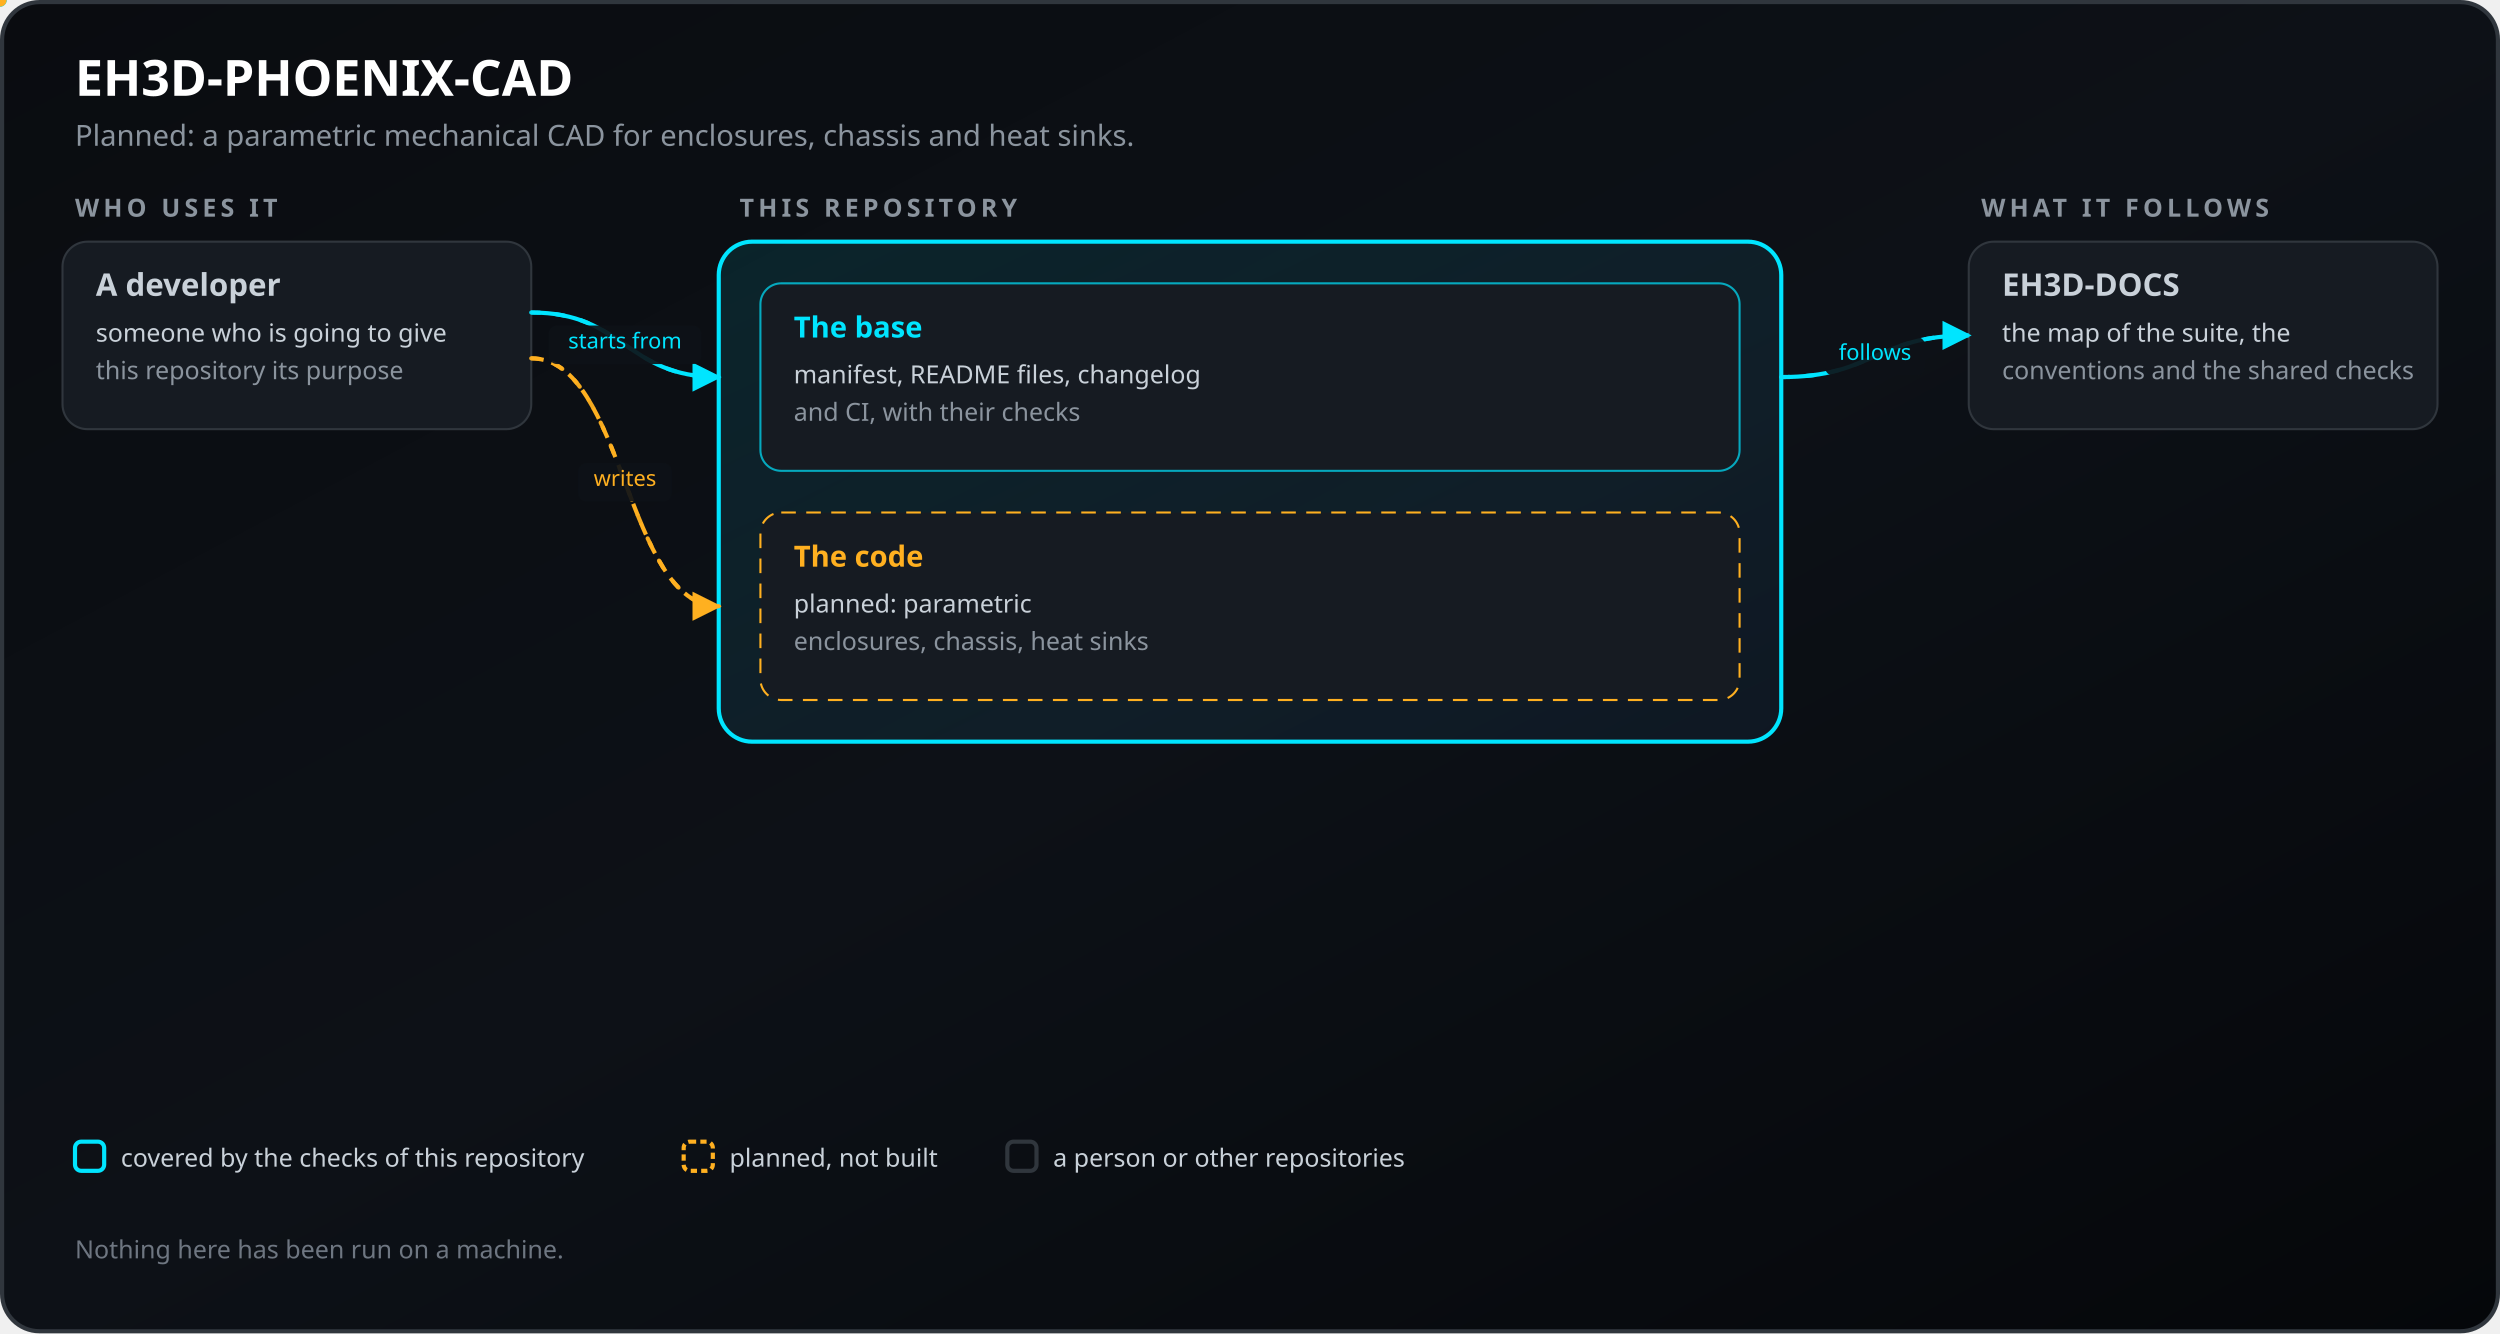
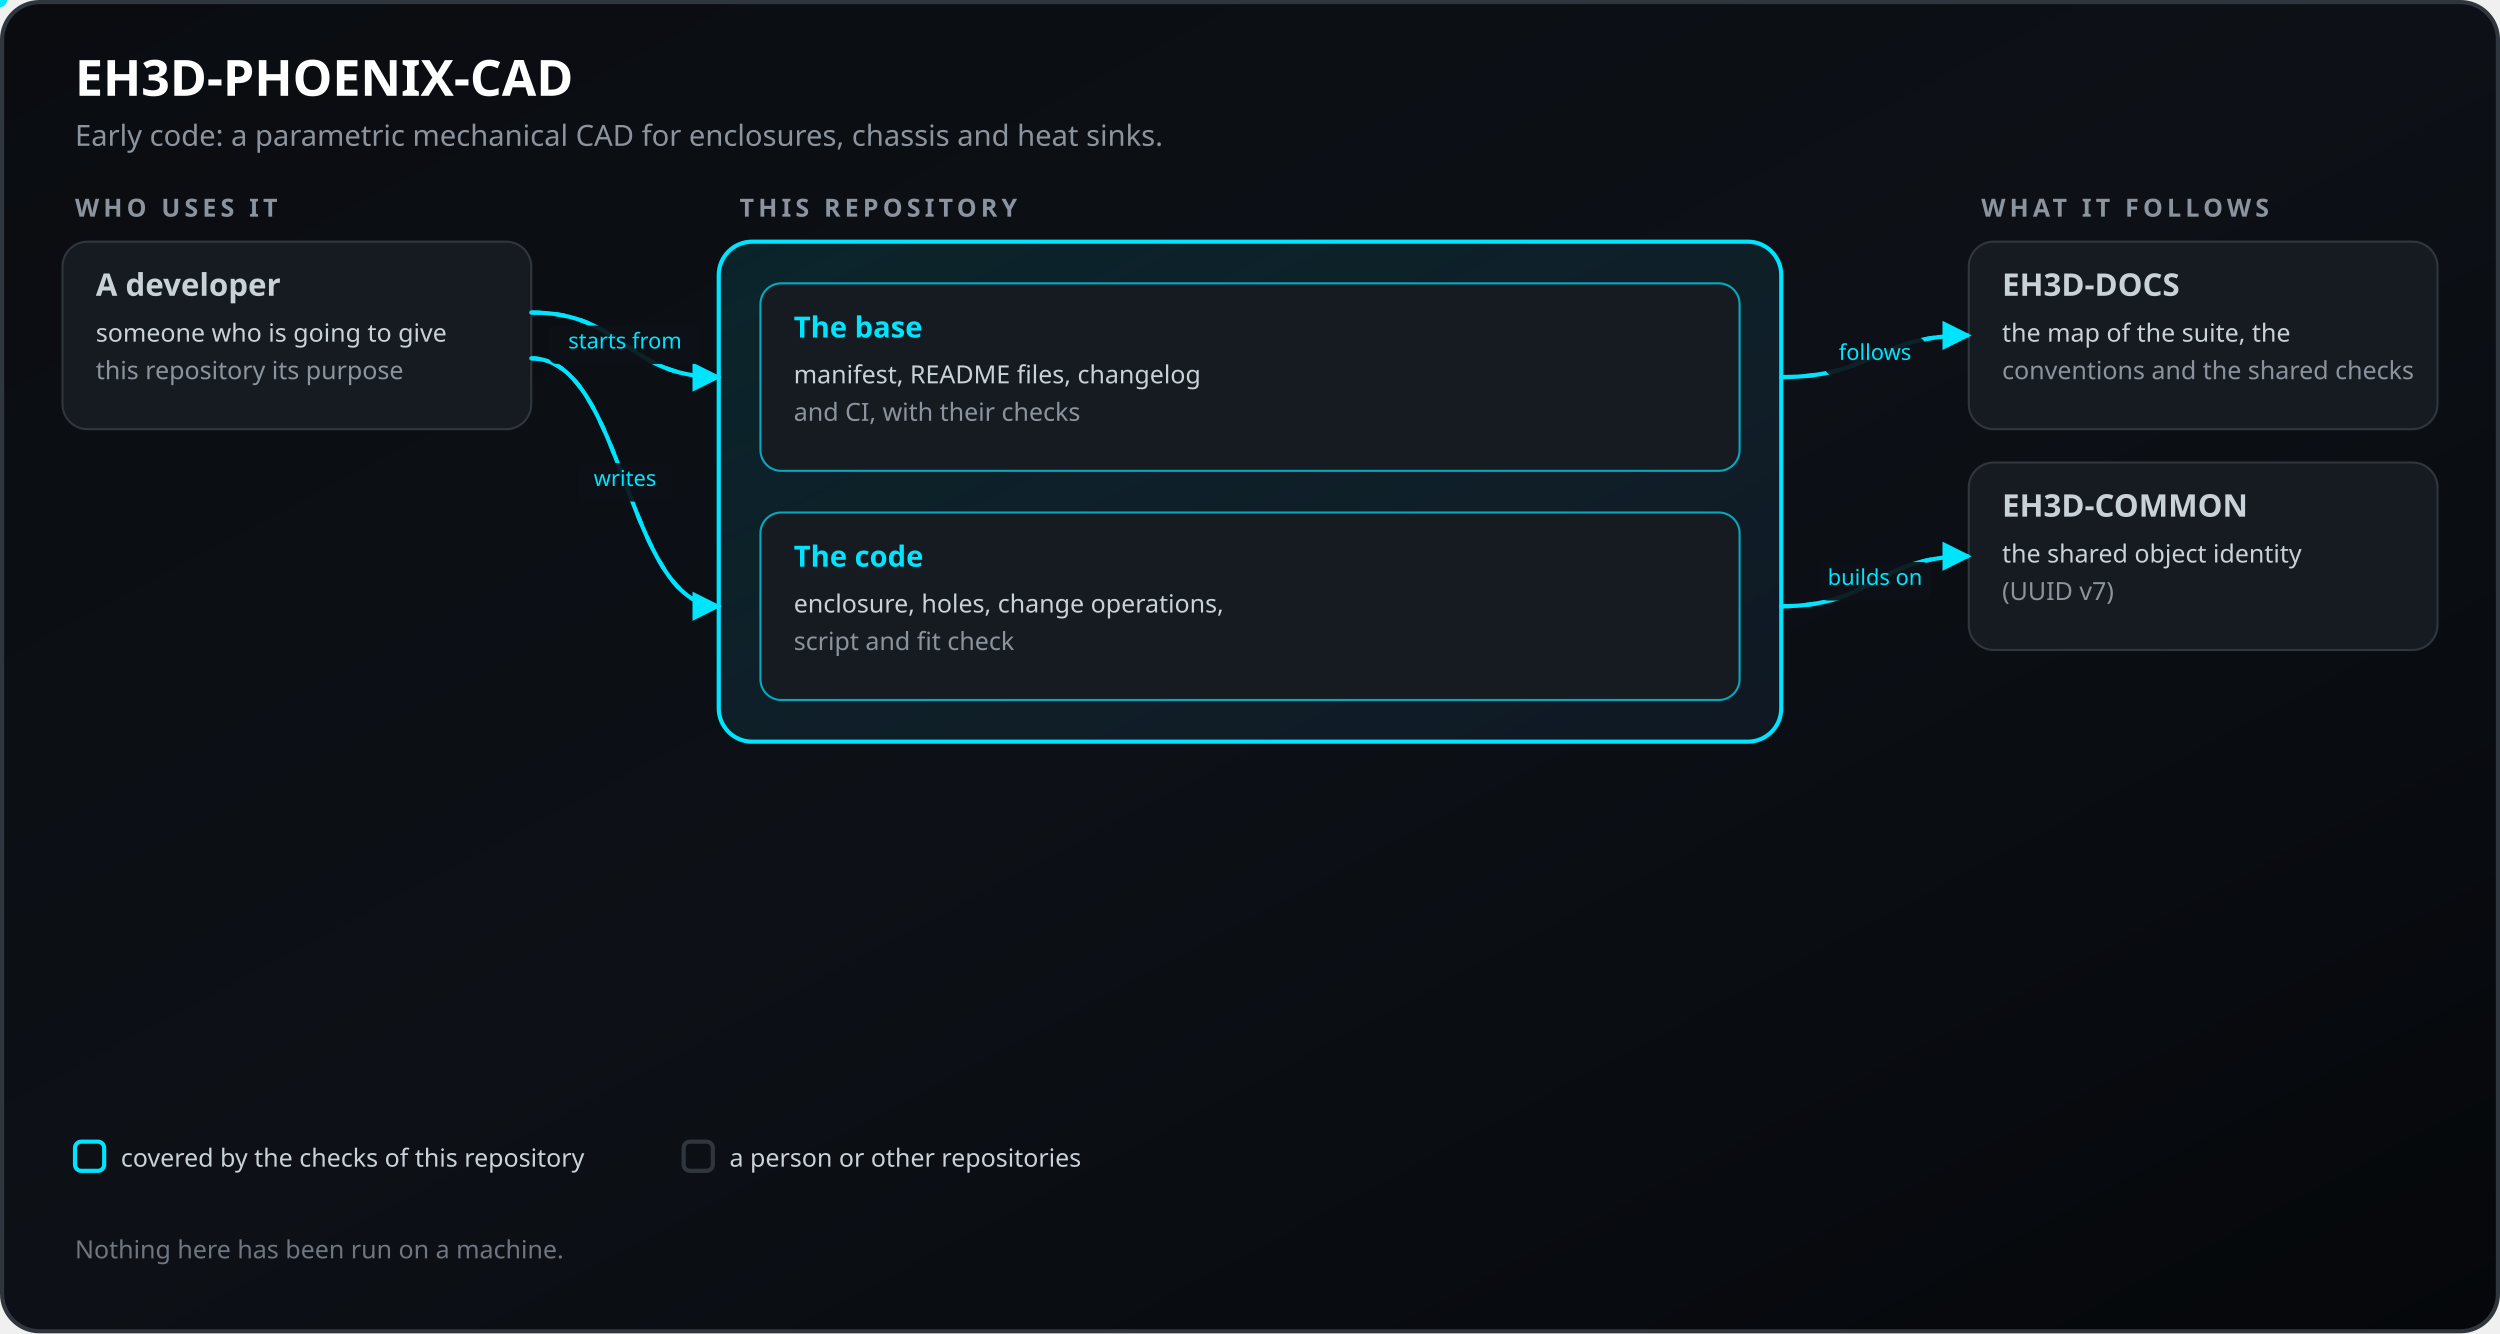
<svg xmlns="http://www.w3.org/2000/svg" viewBox="0 0 1200 640" width="1200" height="640" role="img" aria-labelledby="t d" font-family="'Segoe UI','Noto Sans','Noto Sans CJK SC','Microsoft YaHei','Yu Gothic','Helvetica Neue',Helvetica,Arial,sans-serif">
  <defs>
    <linearGradient id="bg" x1="0" y1="0" x2="1" y2="1">
      <stop offset="0" stop-color="#0A0C10" />
      <stop offset="0.5" stop-color="#0D1117" />
      <stop offset="1" stop-color="#05070A" />
    </linearGradient>
    <linearGradient id="card" x1="0" y1="0" x2="1" y2="1">
      <stop offset="0" stop-color="#121821" />
      <stop offset="1" stop-color="#0B0F15" />
    </linearGradient>
    <linearGradient id="line" x1="0" y1="0" x2="1" y2="0">
      <stop offset="0" stop-color="#00E5FF" />
      <stop offset="1" stop-color="#FF0055" />
    </linearGradient>
    <filter id="glow" x="-50%" y="-50%" width="200%" height="200%">
      <feGaussianBlur stdDeviation="3" result="b" />
      <feMerge>
        <feMergeNode in="b" />
        <feMergeNode in="SourceGraphic" />
      </feMerge>
    </filter>
    <linearGradient id="svc" x1="0" y1="0" x2="1" y2="1">
      <stop offset="0" stop-color="#00E5FF" stop-opacity="0.10" />
      <stop offset="1" stop-color="#4DA3FF" stop-opacity="0.06" />
    </linearGradient>
    <marker id="m00E5FF" viewBox="0 0 10 10" refX="9" refY="5" markerWidth="7" markerHeight="7" orient="auto-start-reverse">
      <path d="M0 0L10 5L0 10z" fill="#00E5FF" />
    </marker>
-     <marker id="mFFB020" viewBox="0 0 10 10" refX="9" refY="5" markerWidth="7" markerHeight="7" orient="auto-start-reverse">
-       <path d="M0 0L10 5L0 10z" fill="#FFB020" />
-     </marker>
    <marker id="m30363D" viewBox="0 0 10 10" refX="9" refY="5" markerWidth="7" markerHeight="7" orient="auto-start-reverse">
      <path d="M0 0L10 5L0 10z" fill="#8B949E" />
    </marker>
  </defs>
  <rect x="1" y="1" width="1198" height="638" rx="18" fill="url(#bg)" stroke="#30363D" stroke-width="2" />
  <text x="36" y="46" font-family="'Segoe UI','Noto Sans','Noto Sans CJK SC','Microsoft YaHei','Yu Gothic','Helvetica Neue',Helvetica,Arial,sans-serif" font-size="24" font-weight="700" fill="#FFFFFF" text-anchor="start">EH3D-PHOENIX-CAD</text>
-   <text x="36" y="70" font-family="'Segoe UI','Noto Sans','Noto Sans CJK SC','Microsoft YaHei','Yu Gothic','Helvetica Neue',Helvetica,Arial,sans-serif" font-size="14" font-weight="400" fill="#8B949E" text-anchor="start">Planned: a parametric mechanical CAD for enclosures, chassis and heat sinks.</text>
+   <text x="36" y="70" font-family="'Segoe UI','Noto Sans','Noto Sans CJK SC','Microsoft YaHei','Yu Gothic','Helvetica Neue',Helvetica,Arial,sans-serif" font-size="14" font-weight="400" fill="#8B949E" text-anchor="start">Early code: a parametric mechanical CAD for enclosures, chassis and heat sinks.</text>
  <text x="36" y="104" font-family="'Segoe UI','Noto Sans','Noto Sans CJK SC','Microsoft YaHei','Yu Gothic','Helvetica Neue',Helvetica,Arial,sans-serif" font-size="12" font-weight="700" fill="#8B949E" text-anchor="start" letter-spacing="2">WHO USES IT</text>
  <text x="355" y="104" font-family="'Segoe UI','Noto Sans','Noto Sans CJK SC','Microsoft YaHei','Yu Gothic','Helvetica Neue',Helvetica,Arial,sans-serif" font-size="12" font-weight="700" fill="#8B949E" text-anchor="start" letter-spacing="2">THIS REPOSITORY</text>
  <text x="951" y="104" font-family="'Segoe UI','Noto Sans','Noto Sans CJK SC','Microsoft YaHei','Yu Gothic','Helvetica Neue',Helvetica,Arial,sans-serif" font-size="12" font-weight="700" fill="#8B949E" text-anchor="start" letter-spacing="2">WHAT IT FOLLOWS</text>
  <rect x="345" y="116" width="510" height="240" rx="16" fill="url(#svc)" stroke="#00E5FF" stroke-width="2">
    <animate attributeName="stroke-opacity" values="0.55;1;0.55" dur="4s" repeatCount="indefinite" />
  </rect>
  <rect x="30" y="116" width="225" height="90" rx="12" fill="#161B22" stroke="#30363D" stroke-width="1" />
  <text x="46" y="142" font-family="'Segoe UI','Noto Sans','Noto Sans CJK SC','Microsoft YaHei','Yu Gothic','Helvetica Neue',Helvetica,Arial,sans-serif" font-size="15" font-weight="700" fill="#C9D1D9" text-anchor="start">A developer</text>
  <text x="46" y="164" font-family="'Segoe UI','Noto Sans','Noto Sans CJK SC','Microsoft YaHei','Yu Gothic','Helvetica Neue',Helvetica,Arial,sans-serif" font-size="12" font-weight="400" fill="#C9D1D9" text-anchor="start">someone who is going to give</text>
  <text x="46" y="182" font-family="'Segoe UI','Noto Sans','Noto Sans CJK SC','Microsoft YaHei','Yu Gothic','Helvetica Neue',Helvetica,Arial,sans-serif" font-size="12" font-weight="400" fill="#8B949E" text-anchor="start">this repository its purpose</text>
  <rect x="365" y="136" width="470" height="90" rx="10" fill="#161B22" stroke="#00E5FF" stroke-width="1" stroke-opacity="0.7">
    <animate attributeName="stroke-opacity" values="0.45;1;0.45;0.45" keyTimes="0;0.08;0.2;1" dur="6s" begin="0s" repeatCount="indefinite" />
    <animate attributeName="stroke-width" values="1;2.4;1;1" keyTimes="0;0.08;0.2;1" dur="6s" begin="0s" repeatCount="indefinite" />
  </rect>
  <text x="381" y="162" font-family="'Segoe UI','Noto Sans','Noto Sans CJK SC','Microsoft YaHei','Yu Gothic','Helvetica Neue',Helvetica,Arial,sans-serif" font-size="14" font-weight="700" fill="#00E5FF" text-anchor="start">The base</text>
  <text x="381" y="184" font-family="'Segoe UI','Noto Sans','Noto Sans CJK SC','Microsoft YaHei','Yu Gothic','Helvetica Neue',Helvetica,Arial,sans-serif" font-size="12" font-weight="400" fill="#C9D1D9" text-anchor="start">manifest, README files, changelog</text>
  <text x="381" y="202" font-family="'Segoe UI','Noto Sans','Noto Sans CJK SC','Microsoft YaHei','Yu Gothic','Helvetica Neue',Helvetica,Arial,sans-serif" font-size="12" font-weight="400" fill="#8B949E" text-anchor="start">and CI, with their checks</text>
-   <rect x="365" y="246" width="470" height="90" rx="10" fill="#161B22" stroke="#FFB020" stroke-width="1" stroke-dasharray="7 5">
+   <rect x="365" y="246" width="470" height="90" rx="10" fill="#161B22" stroke="#00E5FF" stroke-width="1" stroke-opacity="0.7">
    <animate attributeName="stroke-opacity" values="0.45;1;0.45;0.45" keyTimes="0;0.08;0.2;1" dur="6s" begin="1s" repeatCount="indefinite" />
    <animate attributeName="stroke-width" values="1;2.4;1;1" keyTimes="0;0.08;0.2;1" dur="6s" begin="1s" repeatCount="indefinite" />
  </rect>
-   <text x="381" y="272" font-family="'Segoe UI','Noto Sans','Noto Sans CJK SC','Microsoft YaHei','Yu Gothic','Helvetica Neue',Helvetica,Arial,sans-serif" font-size="14" font-weight="700" fill="#FFB020" text-anchor="start">The code</text>
-   <text x="381" y="294" font-family="'Segoe UI','Noto Sans','Noto Sans CJK SC','Microsoft YaHei','Yu Gothic','Helvetica Neue',Helvetica,Arial,sans-serif" font-size="12" font-weight="400" fill="#C9D1D9" text-anchor="start">planned: parametric</text>
-   <text x="381" y="312" font-family="'Segoe UI','Noto Sans','Noto Sans CJK SC','Microsoft YaHei','Yu Gothic','Helvetica Neue',Helvetica,Arial,sans-serif" font-size="12" font-weight="400" fill="#8B949E" text-anchor="start">enclosures, chassis, heat sinks</text>
+   <text x="381" y="272" font-family="'Segoe UI','Noto Sans','Noto Sans CJK SC','Microsoft YaHei','Yu Gothic','Helvetica Neue',Helvetica,Arial,sans-serif" font-size="14" font-weight="700" fill="#00E5FF" text-anchor="start">The code</text>
+   <text x="381" y="294" font-family="'Segoe UI','Noto Sans','Noto Sans CJK SC','Microsoft YaHei','Yu Gothic','Helvetica Neue',Helvetica,Arial,sans-serif" font-size="12" font-weight="400" fill="#C9D1D9" text-anchor="start">enclosure, holes, change operations,</text>
+   <text x="381" y="312" font-family="'Segoe UI','Noto Sans','Noto Sans CJK SC','Microsoft YaHei','Yu Gothic','Helvetica Neue',Helvetica,Arial,sans-serif" font-size="12" font-weight="400" fill="#8B949E" text-anchor="start">script and fit check</text>
  <rect x="945" y="116" width="225" height="90" rx="12" fill="#161B22" stroke="#30363D" stroke-width="1" />
  <text x="961" y="142" font-family="'Segoe UI','Noto Sans','Noto Sans CJK SC','Microsoft YaHei','Yu Gothic','Helvetica Neue',Helvetica,Arial,sans-serif" font-size="15" font-weight="700" fill="#C9D1D9" text-anchor="start">EH3D-DOCS</text>
  <text x="961" y="164" font-family="'Segoe UI','Noto Sans','Noto Sans CJK SC','Microsoft YaHei','Yu Gothic','Helvetica Neue',Helvetica,Arial,sans-serif" font-size="12" font-weight="400" fill="#C9D1D9" text-anchor="start">the map of the suite, the</text>
  <text x="961" y="182" font-family="'Segoe UI','Noto Sans','Noto Sans CJK SC','Microsoft YaHei','Yu Gothic','Helvetica Neue',Helvetica,Arial,sans-serif" font-size="12" font-weight="400" fill="#8B949E" text-anchor="start">conventions and the shared checks</text>
+   <rect x="945" y="222" width="225" height="90" rx="12" fill="#161B22" stroke="#30363D" stroke-width="1" />
+   <text x="961" y="248" font-family="'Segoe UI','Noto Sans','Noto Sans CJK SC','Microsoft YaHei','Yu Gothic','Helvetica Neue',Helvetica,Arial,sans-serif" font-size="15" font-weight="700" fill="#C9D1D9" text-anchor="start">EH3D-COMMON</text>
+   <text x="961" y="270" font-family="'Segoe UI','Noto Sans','Noto Sans CJK SC','Microsoft YaHei','Yu Gothic','Helvetica Neue',Helvetica,Arial,sans-serif" font-size="12" font-weight="400" fill="#C9D1D9" text-anchor="start">the shared object identity</text>
+   <text x="961" y="288" font-family="'Segoe UI','Noto Sans','Noto Sans CJK SC','Microsoft YaHei','Yu Gothic','Helvetica Neue',Helvetica,Arial,sans-serif" font-size="12" font-weight="400" fill="#8B949E" text-anchor="start">(UUID v7)</text>
  <path id="p0" d="M255 150 C300 150 300 181 345 181" stroke="#00E5FF" stroke-width="2" fill="none" marker-end="url(#m00E5FF)" />
  <path d="M255 150 C300 150 300 181 345 181" stroke="#00E5FF" stroke-width="2" fill="none" stroke-linecap="round" stroke-dasharray="4 8" opacity="0.95">
    <animate attributeName="stroke-dashoffset" from="0" to="-24" dur="1.2s" repeatCount="indefinite" />
  </path>
  <circle r="3.2" fill="#00E5FF">
    <animateMotion dur="1.8s" begin="0.00s" repeatCount="indefinite">
      <mpath href="#p0" />
    </animateMotion>
    <animate attributeName="opacity" values="0;1;1;0" keyTimes="0;0.15;0.85;1" dur="1.8s" begin="0.00s" repeatCount="indefinite" />
  </circle>
  <path id="p1" d="M855 181 C900 181 900 161 945 161" stroke="#00E5FF" stroke-width="2" fill="none" marker-end="url(#m00E5FF)" />
  <path d="M855 181 C900 181 900 161 945 161" stroke="#00E5FF" stroke-width="2" fill="none" stroke-linecap="round" stroke-dasharray="4 8" opacity="0.95">
    <animate attributeName="stroke-dashoffset" from="0" to="-24" dur="1.2s" repeatCount="indefinite" />
  </path>
  <circle r="3.2" fill="#00E5FF">
    <animateMotion dur="1.8s" begin="0.35s" repeatCount="indefinite">
      <mpath href="#p1" />
    </animateMotion>
    <animate attributeName="opacity" values="0;1;1;0" keyTimes="0;0.15;0.85;1" dur="1.8s" begin="0.35s" repeatCount="indefinite" />
  </circle>
-   <path id="p2" d="M255 172 C300 172 300 291 345 291" stroke="#FFB020" stroke-width="2" fill="none" stroke-dasharray="6 4" marker-end="url(#mFFB020)" />
-   <path d="M255 172 C300 172 300 291 345 291" stroke="#FFB020" stroke-width="2" fill="none" stroke-linecap="round" stroke-dasharray="4 8" opacity="0.95">
+   <path id="p2" d="M255 172 C300 172 300 291 345 291" stroke="#00E5FF" stroke-width="2" fill="none" marker-end="url(#m00E5FF)" />
+   <path d="M255 172 C300 172 300 291 345 291" stroke="#00E5FF" stroke-width="2" fill="none" stroke-linecap="round" stroke-dasharray="4 8" opacity="0.95">
    <animate attributeName="stroke-dashoffset" from="0" to="-24" dur="1.2s" repeatCount="indefinite" />
  </path>
-   <circle r="3.2" fill="#FFB020">
+   <circle r="3.2" fill="#00E5FF">
    <animateMotion dur="1.8s" begin="0.70s" repeatCount="indefinite">
      <mpath href="#p2" />
    </animateMotion>
    <animate attributeName="opacity" values="0;1;1;0" keyTimes="0;0.15;0.85;1" dur="1.8s" begin="0.70s" repeatCount="indefinite" />
+   </circle>
+   <path id="p3" d="M855 291 C900 291 900 267 945 267" stroke="#00E5FF" stroke-width="2" fill="none" marker-end="url(#m00E5FF)" />
+   <path d="M855 291 C900 291 900 267 945 267" stroke="#00E5FF" stroke-width="2" fill="none" stroke-linecap="round" stroke-dasharray="4 8" opacity="0.95">
+     <animate attributeName="stroke-dashoffset" from="0" to="-24" dur="1.2s" repeatCount="indefinite" />
+   </path>
+   <circle r="3.2" fill="#00E5FF">
+     <animateMotion dur="1.8s" begin="1.05s" repeatCount="indefinite">
+       <mpath href="#p3" />
+     </animateMotion>
+     <animate attributeName="opacity" values="0;1;1;0" keyTimes="0;0.15;0.85;1" dur="1.8s" begin="1.05s" repeatCount="indefinite" />
  </circle>
  <rect x="263.395" y="156.25" width="73.21" height="18.5" rx="4" fill="#0D1117" opacity="0.92" />
  <text x="300" y="167.25" font-family="'Segoe UI','Noto Sans','Noto Sans CJK SC','Microsoft YaHei','Yu Gothic','Helvetica Neue',Helvetica,Arial,sans-serif" font-size="10.5" font-weight="400" fill="#00E5FF" text-anchor="middle">starts from</text>
  <rect x="875.995" y="161.75" width="48.01" height="18.5" rx="4" fill="#0D1117" opacity="0.92" />
  <text x="900" y="172.75" font-family="'Segoe UI','Noto Sans','Noto Sans CJK SC','Microsoft YaHei','Yu Gothic','Helvetica Neue',Helvetica,Arial,sans-serif" font-size="10.5" font-weight="400" fill="#00E5FF" text-anchor="middle">follows</text>
  <rect x="277.57" y="222.25" width="44.86" height="18.5" rx="4" fill="#0D1117" opacity="0.92" />
-   <text x="300" y="233.25" font-family="'Segoe UI','Noto Sans','Noto Sans CJK SC','Microsoft YaHei','Yu Gothic','Helvetica Neue',Helvetica,Arial,sans-serif" font-size="10.5" font-weight="400" fill="#FFB020" text-anchor="middle">writes</text>
+   <text x="300" y="233.25" font-family="'Segoe UI','Noto Sans','Noto Sans CJK SC','Microsoft YaHei','Yu Gothic','Helvetica Neue',Helvetica,Arial,sans-serif" font-size="10.5" font-weight="400" fill="#00E5FF" text-anchor="middle">writes</text>
+   <rect x="873.265" y="269.75" width="53.47" height="18.5" rx="4" fill="#0D1117" opacity="0.92" />
+   <text x="900" y="280.75" font-family="'Segoe UI','Noto Sans','Noto Sans CJK SC','Microsoft YaHei','Yu Gothic','Helvetica Neue',Helvetica,Arial,sans-serif" font-size="10.5" font-weight="400" fill="#00E5FF" text-anchor="middle">builds on</text>
  <rect x="36" y="548" width="14" height="14" rx="3" fill="none" stroke="#00E5FF" stroke-width="2" />
  <text x="58" y="560" font-family="'Segoe UI','Noto Sans','Noto Sans CJK SC','Microsoft YaHei','Yu Gothic','Helvetica Neue',Helvetica,Arial,sans-serif" font-size="12" font-weight="400" fill="#C9D1D9" text-anchor="start">covered by the checks of this repository</text>
-   <rect x="328.16" y="548" width="14" height="14" rx="3" fill="none" stroke="#FFB020" stroke-width="2" stroke-dasharray="3 2" />
-   <text x="350.16" y="560" font-family="'Segoe UI','Noto Sans','Noto Sans CJK SC','Microsoft YaHei','Yu Gothic','Helvetica Neue',Helvetica,Arial,sans-serif" font-size="12" font-weight="400" fill="#C9D1D9" text-anchor="start">planned, not built</text>
-   <rect x="483.52" y="548" width="14" height="14" rx="3" fill="none" stroke="#30363D" stroke-width="2" />
-   <text x="505.52" y="560" font-family="'Segoe UI','Noto Sans','Noto Sans CJK SC','Microsoft YaHei','Yu Gothic','Helvetica Neue',Helvetica,Arial,sans-serif" font-size="12" font-weight="400" fill="#C9D1D9" text-anchor="start">a person or other repositories</text>
+   <rect x="328.16" y="548" width="14" height="14" rx="3" fill="none" stroke="#30363D" stroke-width="2" />
+   <text x="350.16" y="560" font-family="'Segoe UI','Noto Sans','Noto Sans CJK SC','Microsoft YaHei','Yu Gothic','Helvetica Neue',Helvetica,Arial,sans-serif" font-size="12" font-weight="400" fill="#C9D1D9" text-anchor="start">a person or other repositories</text>
  <text x="36" y="604" font-family="'Segoe UI','Noto Sans','Noto Sans CJK SC','Microsoft YaHei','Yu Gothic','Helvetica Neue',Helvetica,Arial,sans-serif" font-size="12" font-weight="400" fill="#6E7681" text-anchor="start">Nothing here has been run on a machine.</text>
</svg>
